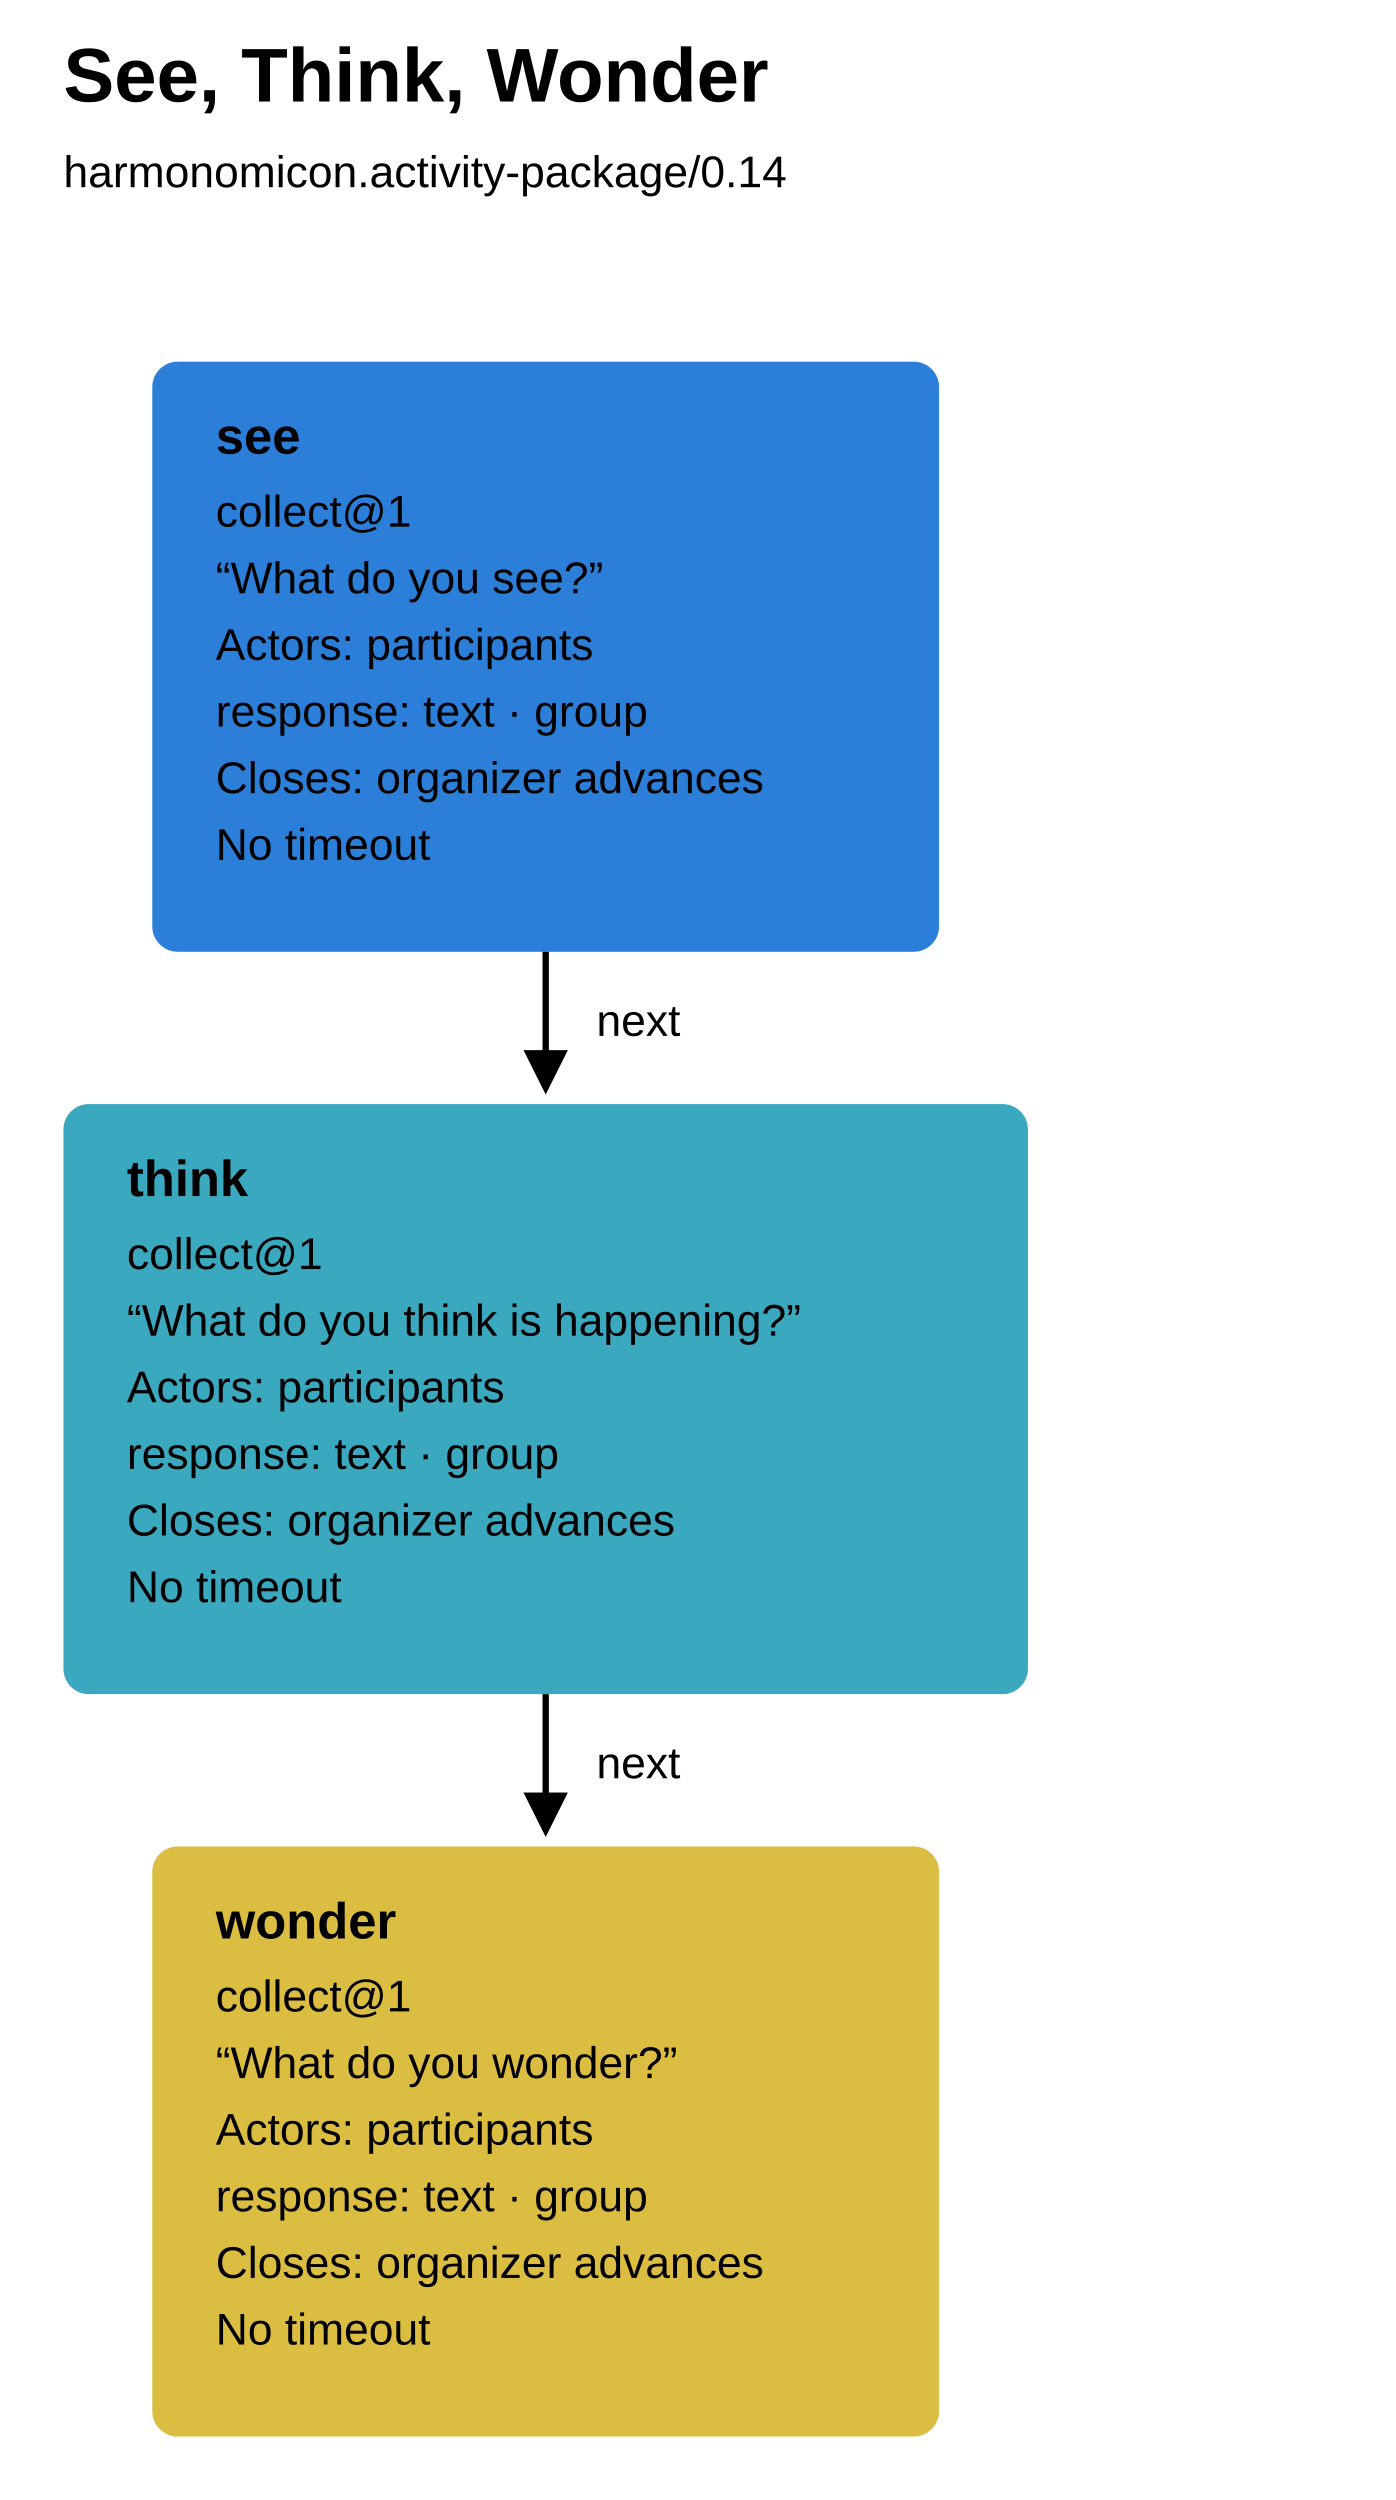
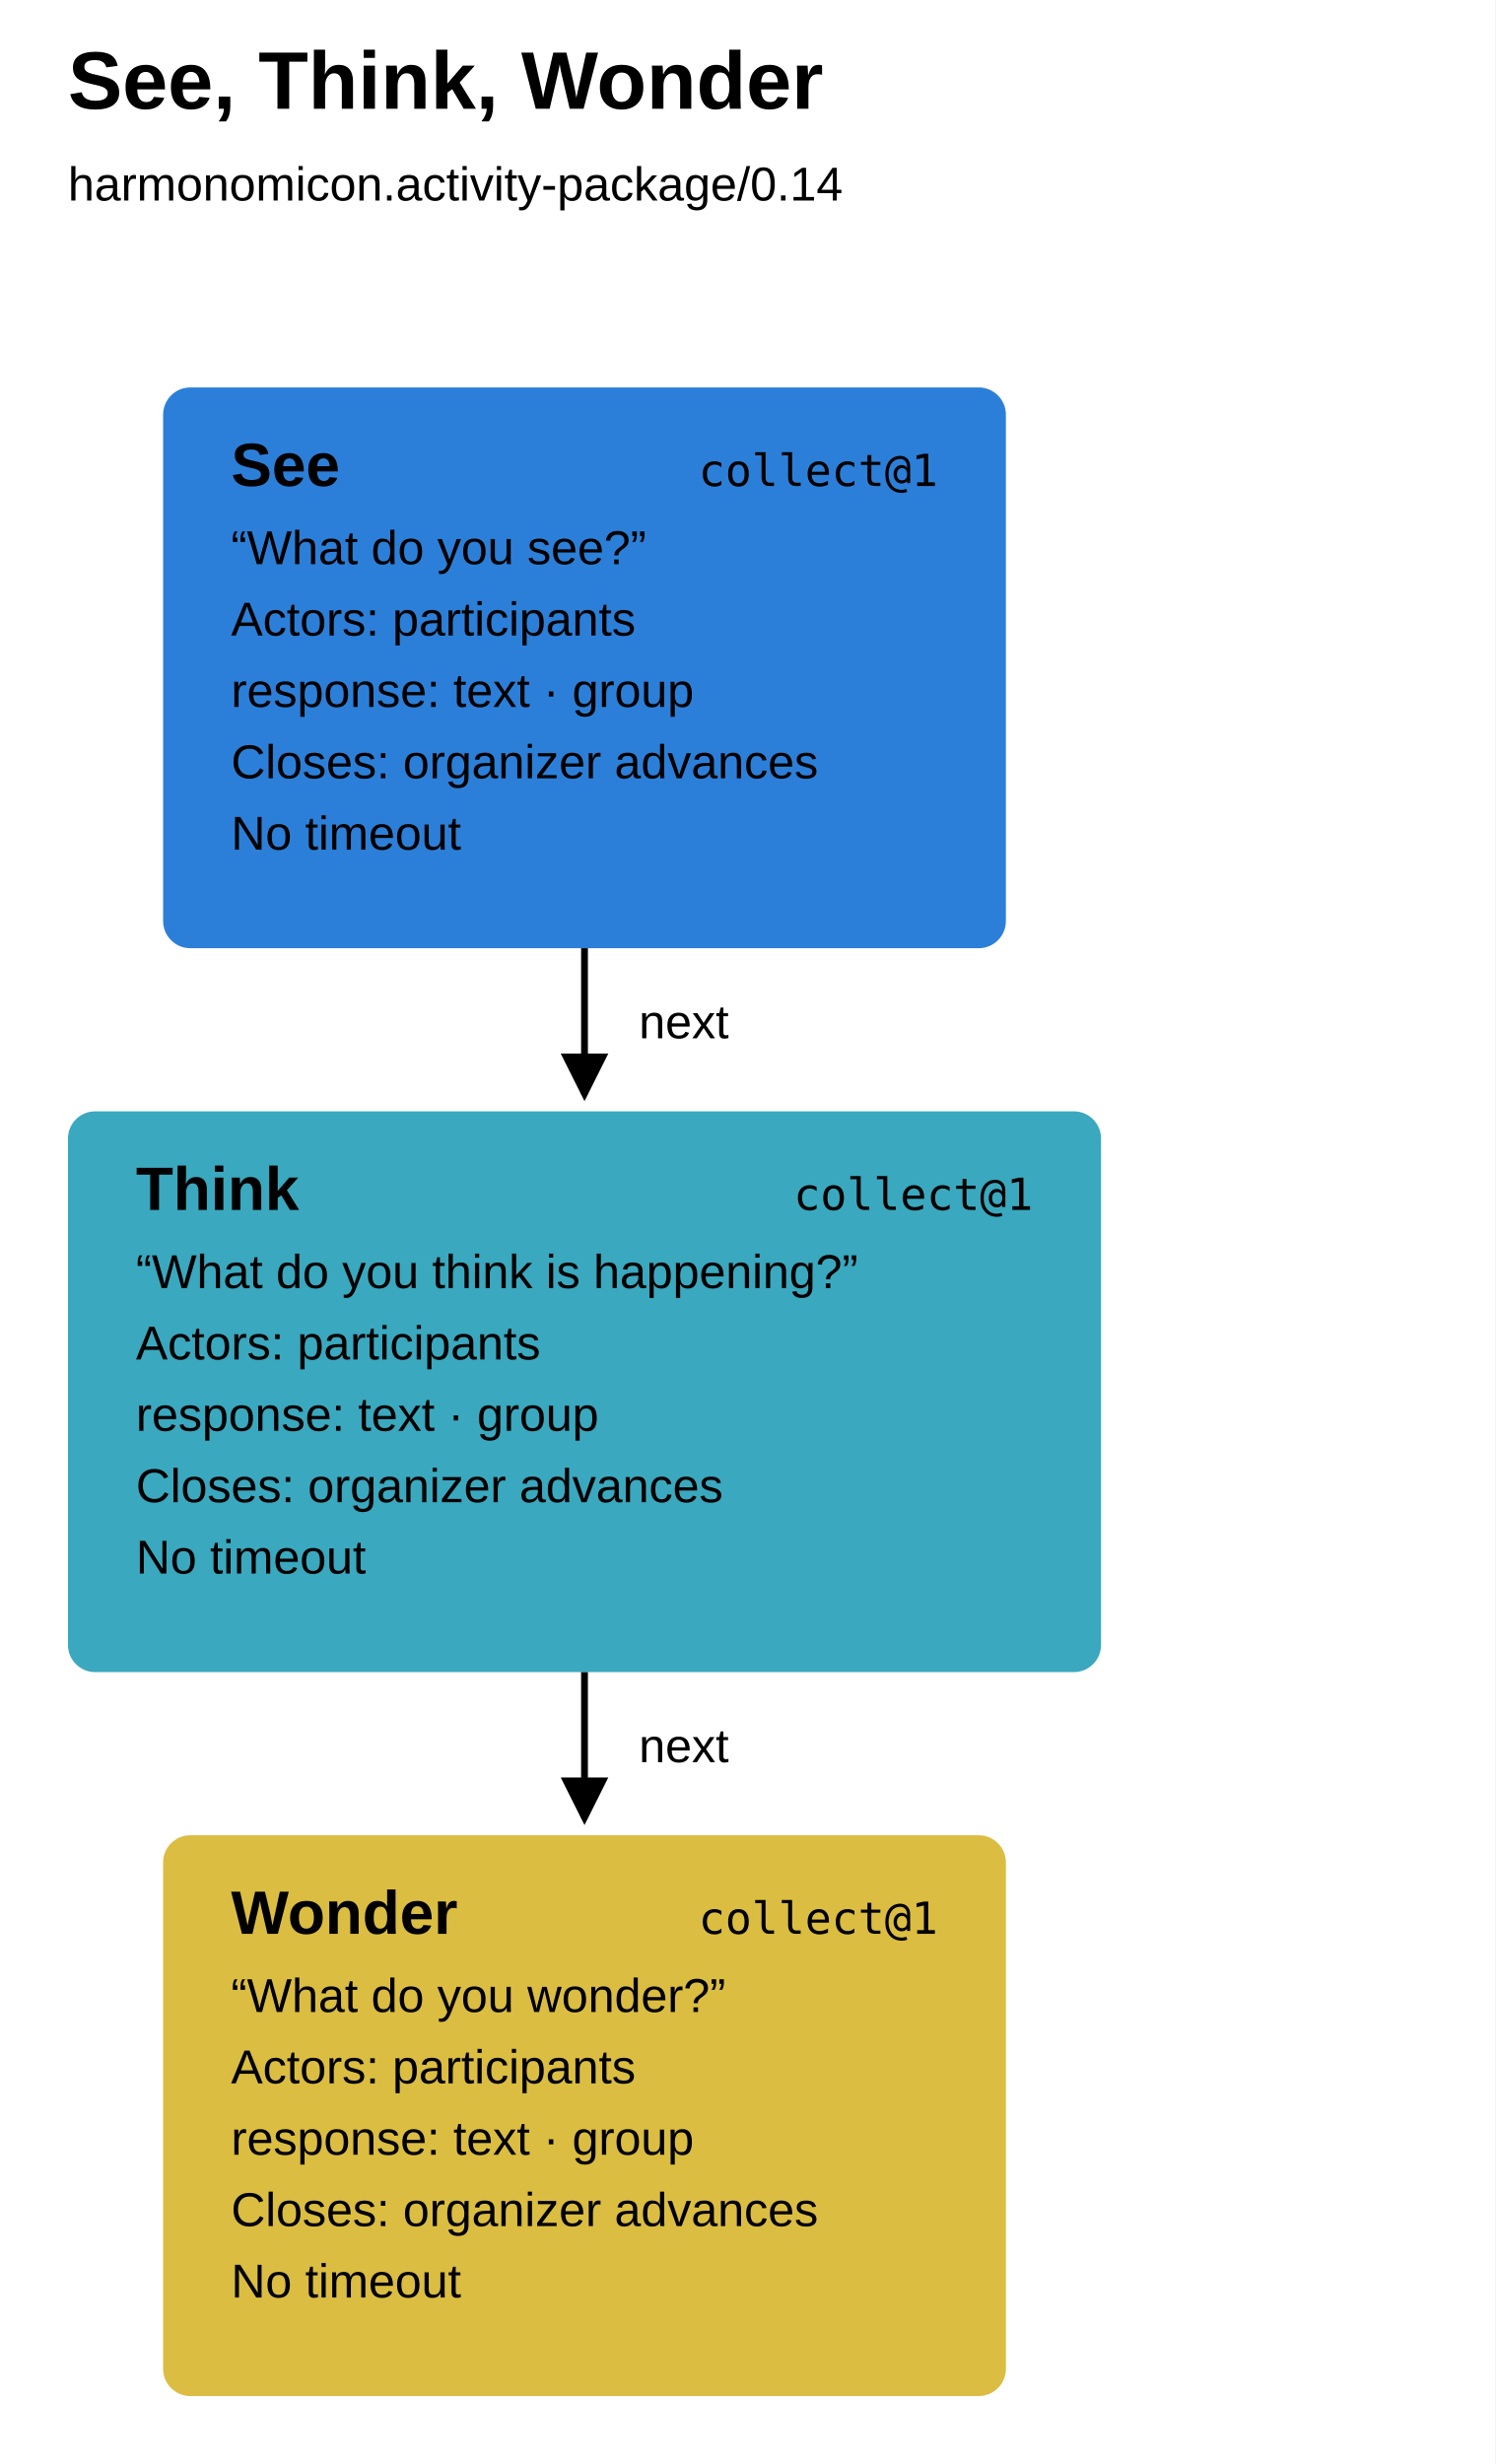
- <svg xmlns="http://www.w3.org/2000/svg" width="440" height="788" viewBox="0 0 440 788" aria-label="See, Think, Wonder runbook" style="font-family:Arial,sans-serif;fill:black">
+ <svg xmlns="http://www.w3.org/2000/svg" width="440" height="725" viewBox="0 0 440 725" aria-label="See, Think, Wonder runbook" style="font-family:Arial,sans-serif;fill:black">
  <defs>
    <marker id="arrow" markerWidth="7" markerHeight="7" refX="6" refY="3.5" orient="auto">
      <path d="M0 0L7 3.5L0 7" />
    </marker>
  </defs>
  <rect width="100%" height="100%" fill="white" />
  <text x="20" y="32" font-size="24" font-weight="700">See, Think, Wonder</text>
  <text x="20" y="59" font-size="14">harmonomicon.activity-package/0.14</text>
  <g data-step="see" tabindex="0" role="button" aria-label="see collect@1">
-     <rect x="48" y="114" width="248" height="186" rx="8" fill="#2c7fd8" />
-     <text x="68" y="143" font-weight="700" font-size="16">see</text>
-     <text x="68" y="166" font-size="14">collect@1</text>
-     <text x="68" y="187" font-size="14">“What do you see?”</text>
-     <text x="68" y="208" font-size="14">Actors: participants</text>
-     <text x="68" y="229" font-size="14">response: text · group</text>
-     <text x="68" y="250" font-size="14">Closes: organizer advances</text>
-     <text x="68" y="271" font-size="14">No timeout</text>
+     <rect x="48" y="114" width="248" height="165" rx="8" fill="#2c7fd8" />
+     <text x="68" y="143" font-weight="700" font-size="18">See</text>
+     <text x="276" y="143" text-anchor="end" font-family="ui-monospace, SFMono-Regular, Menlo, Consolas, monospace" font-size="13">collect@1</text>
+     <text x="68" y="166" font-size="14">“What do you see?”</text>
+     <text x="68" y="187" font-size="14">Actors: participants</text>
+     <text x="68" y="208" font-size="14">response: text · group</text>
+     <text x="68" y="229" font-size="14">Closes: organizer advances</text>
+     <text x="68" y="250" font-size="14">No timeout</text>
  </g>
  <g data-step="think" tabindex="0" role="button" aria-label="think collect@1">
-     <rect x="20" y="348" width="304" height="186" rx="8" fill="#3aa8be" />
-     <text x="40" y="377" font-weight="700" font-size="16">think</text>
-     <text x="40" y="400" font-size="14">collect@1</text>
-     <text x="40" y="421" font-size="14">“What do you think is happening?”</text>
-     <text x="40" y="442" font-size="14">Actors: participants</text>
-     <text x="40" y="463" font-size="14">response: text · group</text>
-     <text x="40" y="484" font-size="14">Closes: organizer advances</text>
-     <text x="40" y="505" font-size="14">No timeout</text>
+     <rect x="20" y="327" width="304" height="165" rx="8" fill="#3aa8be" />
+     <text x="40" y="356" font-weight="700" font-size="18">Think</text>
+     <text x="304" y="356" text-anchor="end" font-family="ui-monospace, SFMono-Regular, Menlo, Consolas, monospace" font-size="13">collect@1</text>
+     <text x="40" y="379" font-size="14">“What do you think is happening?”</text>
+     <text x="40" y="400" font-size="14">Actors: participants</text>
+     <text x="40" y="421" font-size="14">response: text · group</text>
+     <text x="40" y="442" font-size="14">Closes: organizer advances</text>
+     <text x="40" y="463" font-size="14">No timeout</text>
  </g>
  <g data-step="wonder" tabindex="0" role="button" aria-label="wonder collect@1">
-     <rect x="48" y="582" width="248" height="186" rx="8" fill="#dbbd42" />
-     <text x="68" y="611" font-weight="700" font-size="16">wonder</text>
-     <text x="68" y="634" font-size="14">collect@1</text>
-     <text x="68" y="655" font-size="14">“What do you wonder?”</text>
-     <text x="68" y="676" font-size="14">Actors: participants</text>
-     <text x="68" y="697" font-size="14">response: text · group</text>
-     <text x="68" y="718" font-size="14">Closes: organizer advances</text>
-     <text x="68" y="739" font-size="14">No timeout</text>
+     <rect x="48" y="540" width="248" height="165" rx="8" fill="#dbbd42" />
+     <text x="68" y="569" font-weight="700" font-size="18">Wonder</text>
+     <text x="276" y="569" text-anchor="end" font-family="ui-monospace, SFMono-Regular, Menlo, Consolas, monospace" font-size="13">collect@1</text>
+     <text x="68" y="592" font-size="14">“What do you wonder?”</text>
+     <text x="68" y="613" font-size="14">Actors: participants</text>
+     <text x="68" y="634" font-size="14">response: text · group</text>
+     <text x="68" y="655" font-size="14">Closes: organizer advances</text>
+     <text x="68" y="676" font-size="14">No timeout</text>
  </g>
-   <path d="M 172 300 L 172 343" fill="none" stroke="black" stroke-width="2" marker-end="url(#arrow)" />
-   <text x="188" y="326.5" font-size="14">next</text>
-   <path d="M 172 534 L 172 577" fill="none" stroke="black" stroke-width="2" marker-end="url(#arrow)" />
-   <text x="188" y="560.5" font-size="14">next</text>
+   <path d="M 172 279 L 172 322" fill="none" stroke="black" stroke-width="2" marker-end="url(#arrow)" />
+   <text x="188" y="305.5" font-size="14">next</text>
+   <path d="M 172 492 L 172 535" fill="none" stroke="black" stroke-width="2" marker-end="url(#arrow)" />
+   <text x="188" y="518.5" font-size="14">next</text>
</svg>
